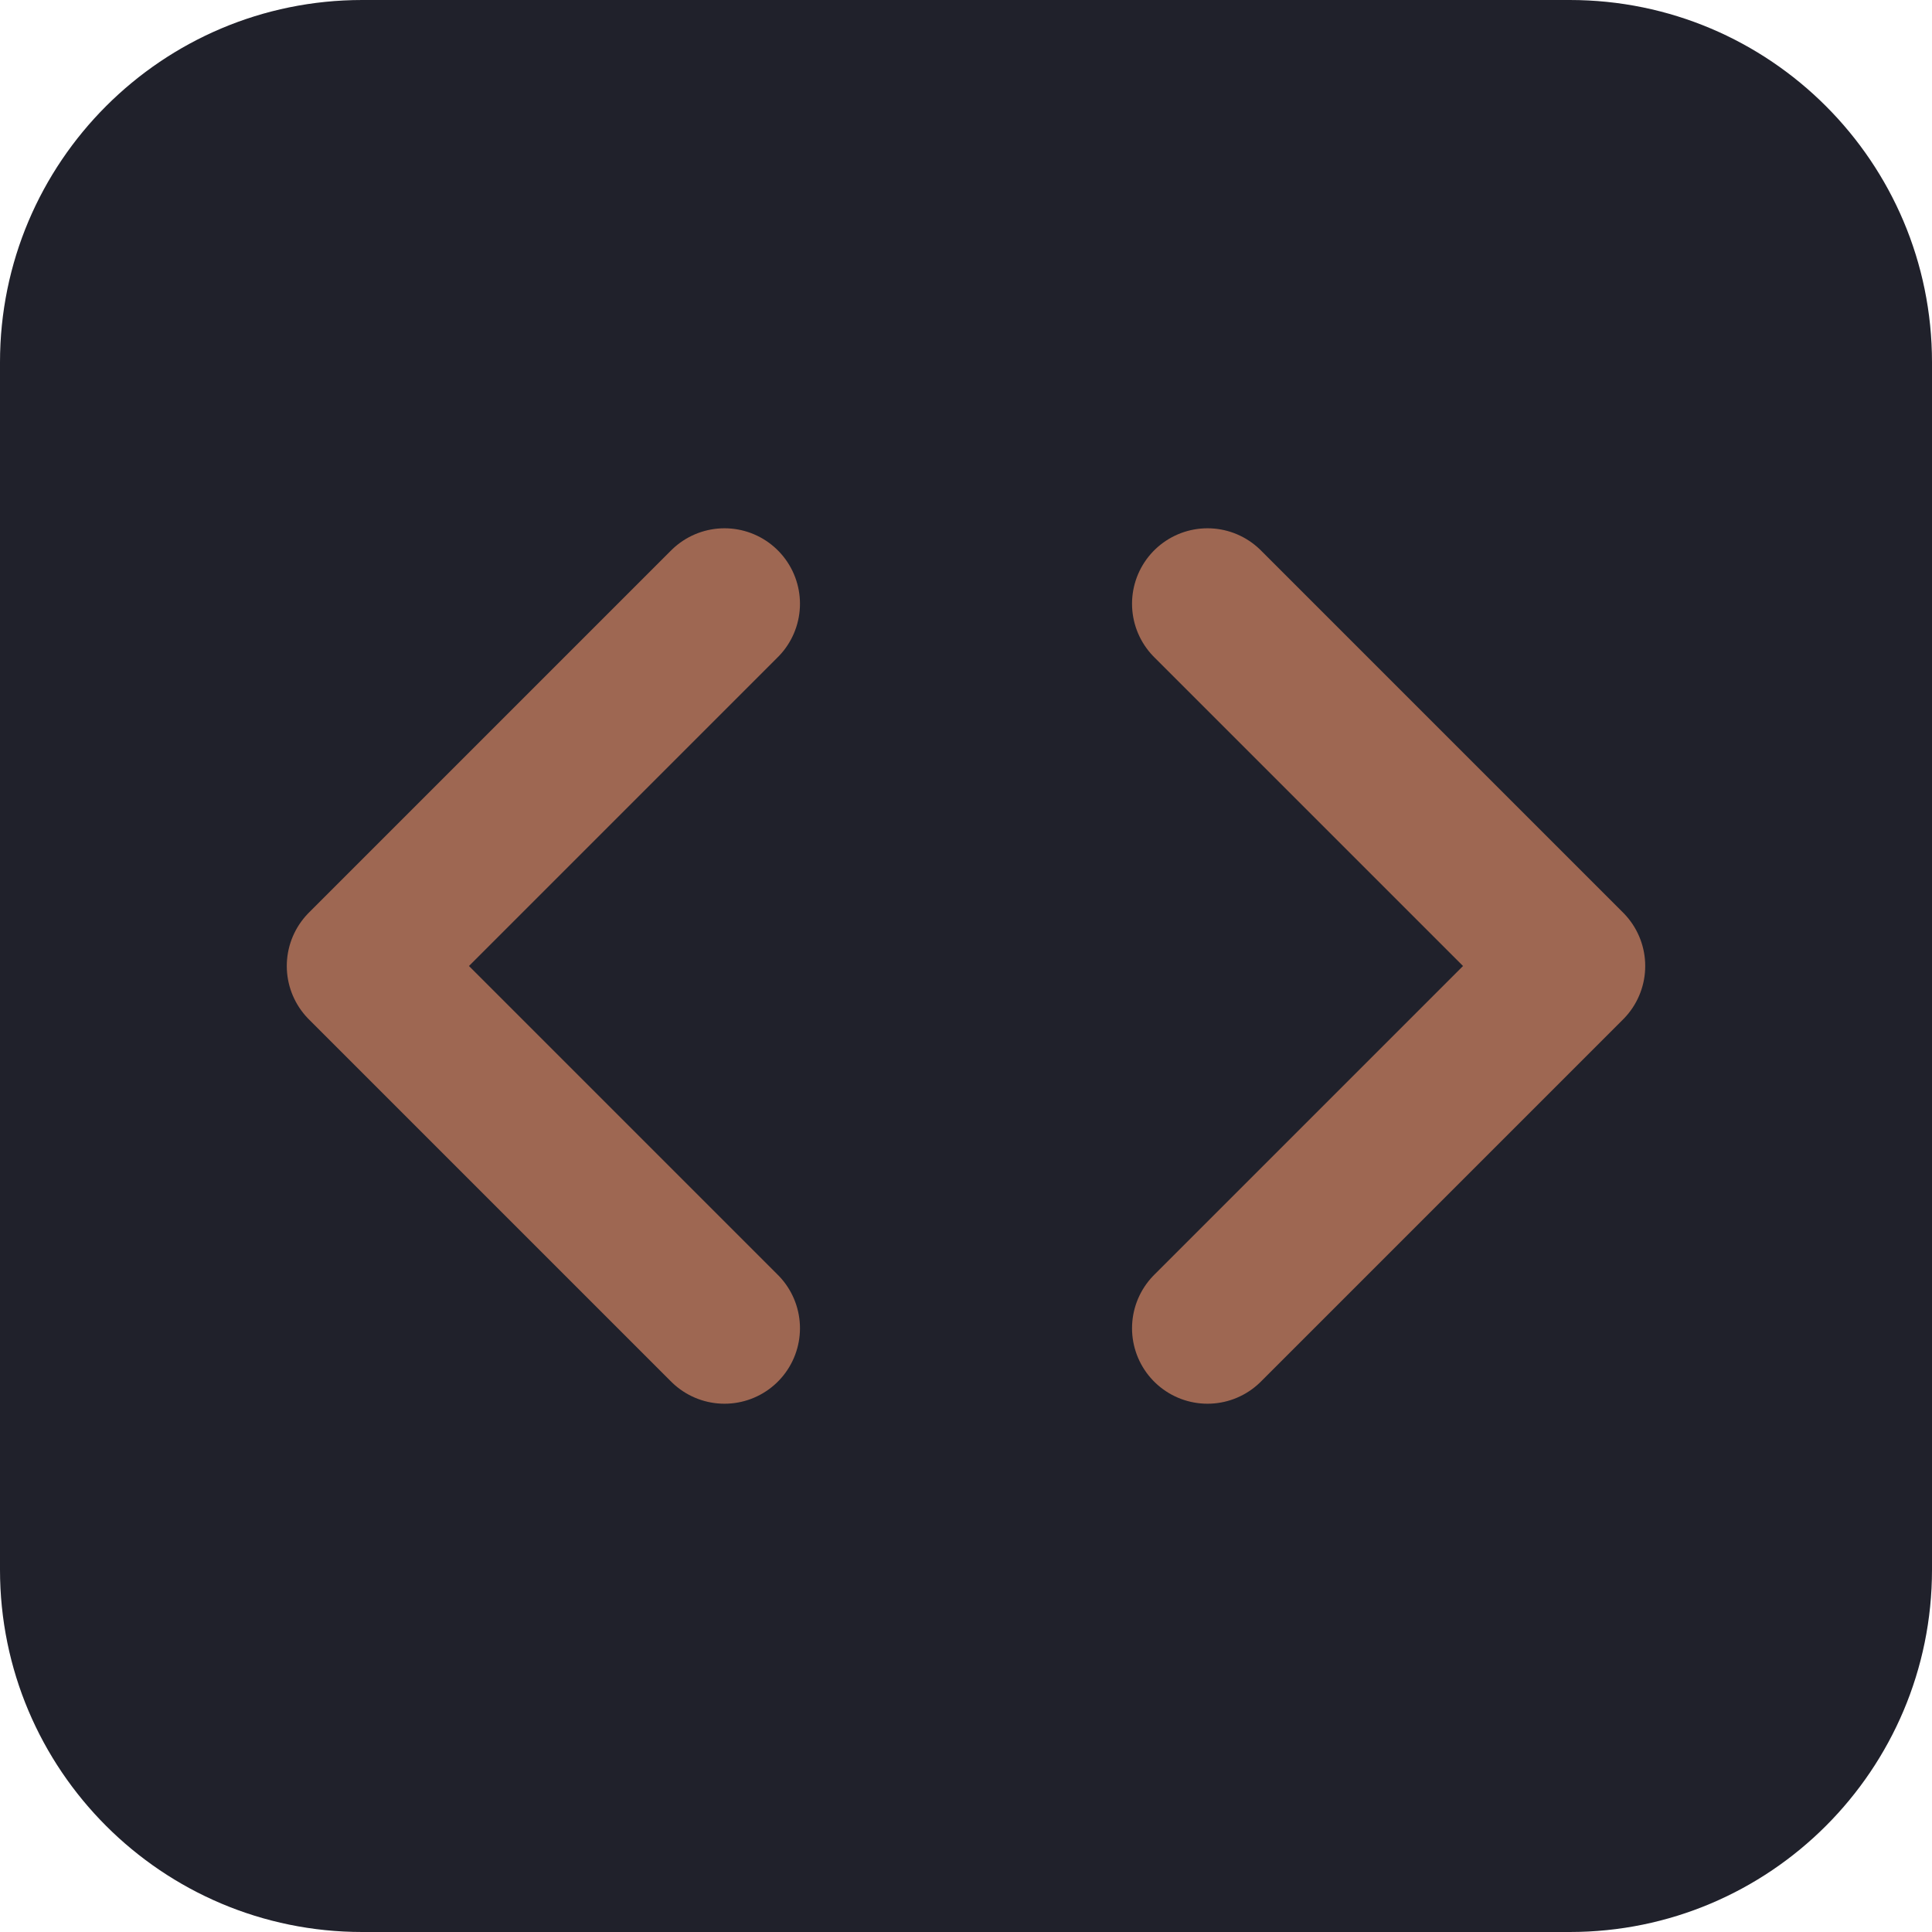
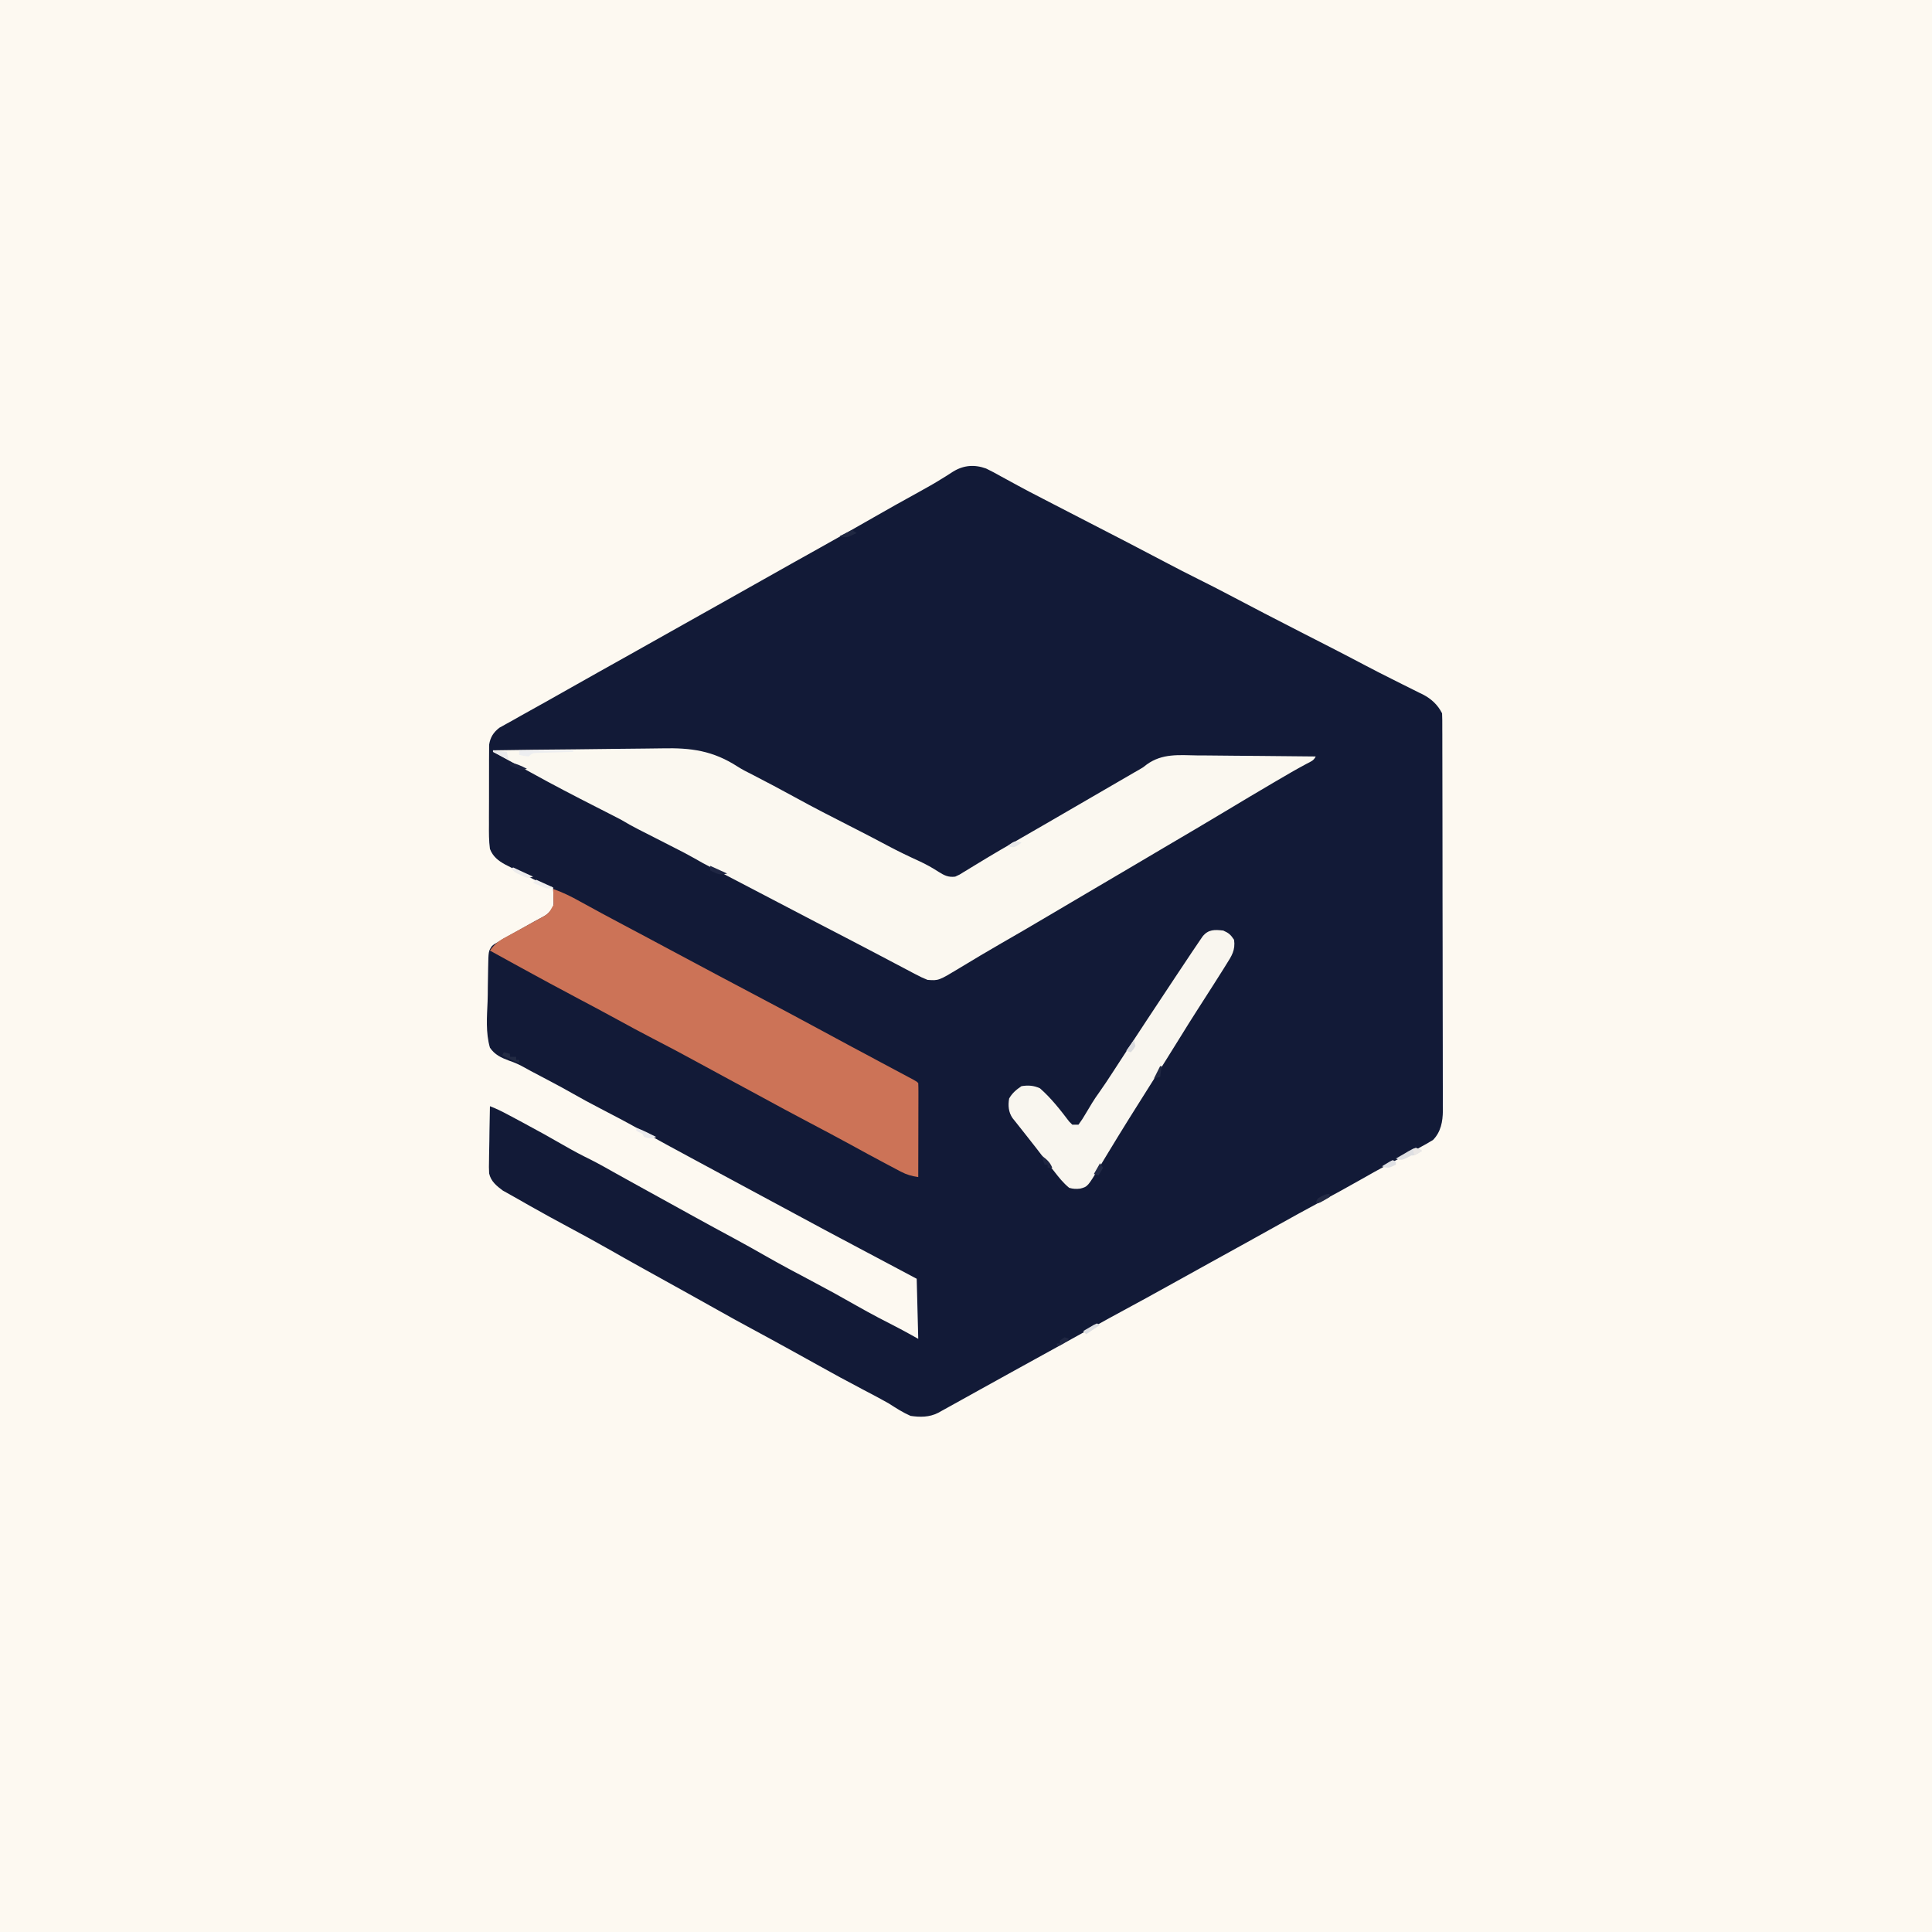
- <svg xmlns="http://www.w3.org/2000/svg" viewBox="0 0 32 32">
-   <rect width="32" height="32" rx="6" fill="#20212B" />
-   <path d="M12 10 6 16l6 6M20 10l6 6-6 6" fill="none" stroke="#9E6752" stroke-width="2.5" stroke-linecap="round" stroke-linejoin="round" />
+ <svg xmlns="http://www.w3.org/2000/svg" version="1.1" width="1254" height="1254">
+   <path d="M0 0 C413.82 0 827.64 0 1254 0 C1254 413.82 1254 827.64 1254 1254 C840.18 1254 426.36 1254 0 1254 C0 840.18 0 426.36 0 0 Z " fill="#FDF9F1" transform="translate(0,0)" />
+   <path d="M0 0 C3.25 1.55 6.37 3.24 9.51 5.02 C10.69 5.66 11.87 6.3 13.05 6.94 C15.49 8.26 17.93 9.59 20.36 10.93 C25.87 13.96 31.48 16.83 37.07 19.71 C39.31 20.87 41.55 22.03 43.79 23.19 C51.71 27.29 59.64 31.38 67.57 35.46 C83.89 43.86 100.2 52.26 116.41 60.84 C123.55 64.62 130.72 68.3 137.95 71.9 C144.34 75.07 150.7 78.31 157.01 81.65 C172.65 89.92 188.37 98.05 204.13 106.11 C205.02 106.57 205.91 107.02 206.82 107.49 C211.24 109.75 215.65 112.01 220.07 114.26 C229.05 118.85 238 123.49 246.92 128.21 C252.33 131.07 257.77 133.83 263.25 136.56 C265.5 137.69 267.75 138.82 270 139.96 C271.53 140.72 273.06 141.47 274.58 142.23 C276.85 143.34 279.11 144.48 281.37 145.63 C282.05 145.95 282.72 146.28 283.42 146.61 C288.88 149.42 293.17 153.34 295.95 158.9 C296.04 160.35 296.08 161.81 296.08 163.27 C296.09 164.2 296.09 165.12 296.09 166.07 C296.09 167.61 296.09 167.61 296.09 169.17 C296.1 170.26 296.1 171.34 296.11 172.45 C296.12 176.1 296.12 179.75 296.12 183.4 C296.13 186 296.14 188.61 296.14 191.22 C296.16 199.06 296.17 206.9 296.18 214.74 C296.19 218.43 296.19 222.12 296.2 225.81 C296.21 238.09 296.23 250.36 296.24 262.64 C296.24 265.83 296.24 269.01 296.24 272.2 C296.24 272.99 296.24 273.78 296.24 274.6 C296.25 287.42 296.28 300.25 296.31 313.07 C296.34 326.24 296.36 339.4 296.36 352.57 C296.37 359.96 296.37 367.35 296.4 374.74 C296.42 381.7 296.43 388.65 296.42 395.61 C296.42 398.16 296.42 400.72 296.44 403.27 C296.45 406.75 296.45 410.24 296.43 413.73 C296.45 415.24 296.45 415.24 296.47 416.78 C296.4 423.89 295.19 430.58 290.05 435.84 C289.38 436.23 288.71 436.62 288.02 437.02 C287.23 437.49 286.44 437.95 285.62 438.44 C284.74 438.92 283.86 439.4 282.95 439.9 C281.96 440.44 280.98 440.99 279.97 441.55 C277.2 443.06 274.41 444.55 271.62 446.01 C268.5 447.65 265.4 449.3 262.29 450.96 C261.67 451.29 261.04 451.62 260.39 451.97 C254.65 455.04 248.98 458.23 243.32 461.46 C234.05 466.75 224.69 471.84 215.28 476.88 C206.96 481.34 198.69 485.89 190.45 490.5 C185.35 493.35 180.24 496.18 175.13 499.02 C173.42 499.97 173.42 499.97 171.67 500.95 C162.66 505.95 153.65 510.93 144.62 515.9 C135.78 520.77 126.95 525.67 118.13 530.58 C108.58 535.9 98.98 541.15 89.36 546.34 C82.93 549.81 76.52 553.33 70.14 556.89 C63.15 560.79 56.14 564.66 49.13 568.52 C47.89 569.21 46.65 569.89 45.41 570.58 C40.94 573.04 36.48 575.5 32.02 577.96 C27.6 580.39 23.18 582.83 18.76 585.27 C18.15 585.61 17.54 585.95 16.91 586.29 C9.73 590.25 2.55 594.22 -4.62 598.21 C-7.43 599.77 -10.24 601.33 -13.05 602.9 C-13.92 603.38 -14.8 603.86 -15.69 604.36 C-18.46 605.9 -21.22 607.43 -23.99 608.96 C-24.85 609.44 -25.71 609.91 -26.6 610.41 C-27.79 611.07 -27.79 611.07 -29.02 611.74 C-29.73 612.13 -30.43 612.53 -31.16 612.93 C-36.85 615.83 -42.85 615.81 -49.05 614.9 C-54.05 612.7 -58.47 609.85 -63.05 606.9 C-64.77 605.92 -66.5 604.96 -68.24 604.02 C-69.12 603.54 -70 603.07 -70.9 602.57 C-74.15 600.84 -77.41 599.13 -80.67 597.42 C-89.97 592.56 -99.17 587.54 -108.32 582.42 C-113.93 579.29 -119.56 576.19 -125.18 573.08 C-126.11 572.57 -126.11 572.57 -127.06 572.04 C-135.64 567.31 -144.24 562.61 -152.87 557.96 C-159.85 554.19 -166.81 550.38 -173.71 546.47 C-180.08 542.87 -186.47 539.32 -192.87 535.77 C-194.02 535.13 -195.17 534.49 -196.36 533.83 C-202.23 530.57 -208.11 527.31 -213.99 524.05 C-216.26 522.79 -218.53 521.53 -220.8 520.27 C-221.93 519.65 -223.05 519.02 -224.2 518.38 C-231.36 514.41 -238.5 510.38 -245.62 506.33 C-253.7 501.74 -261.85 497.28 -270.05 492.9 C-278.6 488.32 -287.11 483.67 -295.55 478.9 C-296.47 478.38 -297.38 477.86 -298.32 477.33 C-300.05 476.35 -301.79 475.35 -303.51 474.36 C-305.24 473.36 -306.97 472.39 -308.72 471.43 C-309.58 470.95 -310.44 470.46 -311.33 469.96 C-312.48 469.33 -312.48 469.33 -313.65 468.68 C-317.74 465.64 -321.45 462.67 -322.57 457.5 C-322.75 454.69 -322.73 451.96 -322.64 449.15 C-322.63 448.14 -322.62 447.13 -322.61 446.09 C-322.58 442.87 -322.5 439.67 -322.43 436.46 C-322.4 434.27 -322.37 432.09 -322.35 429.91 C-322.28 424.57 -322.18 419.23 -322.05 413.9 C-318.11 415.38 -314.46 417.19 -310.74 419.17 C-310.14 419.49 -309.54 419.81 -308.92 420.14 C-306.96 421.18 -305.01 422.22 -303.05 423.27 C-302.05 423.8 -302.05 423.8 -301.03 424.35 C-291.54 429.42 -282.16 434.63 -272.85 440.01 C-267.67 443 -262.44 445.77 -257.07 448.38 C-250.89 451.48 -244.9 454.95 -238.87 458.32 C-233.34 461.41 -227.79 464.46 -222.24 467.52 C-219.73 468.9 -217.22 470.29 -214.71 471.67 C-214.08 472.02 -213.45 472.37 -212.8 472.73 C-208.39 475.16 -203.99 477.59 -199.58 480.02 C-197.14 481.38 -194.69 482.73 -192.24 484.08 C-191.34 484.58 -191.34 484.58 -190.41 485.09 C-181.21 490.18 -171.97 495.19 -162.71 500.18 C-156.11 503.75 -149.57 507.42 -143.05 511.15 C-133.13 516.8 -123.07 522.17 -112.97 527.49 C-103.3 532.59 -93.74 537.84 -84.25 543.28 C-74.92 548.6 -65.39 553.54 -55.82 558.43 C-51.86 560.52 -47.97 562.72 -44.05 564.9 C-44.38 552.03 -44.71 539.16 -45.05 525.9 C-51.98 522.21 -51.98 522.21 -59.05 518.46 C-61.32 517.25 -63.58 516.05 -65.84 514.85 C-72.38 511.38 -78.92 507.91 -85.46 504.44 C-98.39 497.58 -111.32 490.7 -124.18 483.71 C-131.79 479.57 -139.42 475.48 -147.05 471.4 C-156.76 466.21 -166.44 460.99 -176.11 455.74 C-181.24 452.96 -186.37 450.18 -191.52 447.43 C-201.95 441.84 -212.34 436.2 -222.62 430.33 C-231.7 425.14 -240.92 420.27 -250.22 415.48 C-256.4 412.29 -262.5 409.02 -268.53 405.56 C-273.01 403 -277.54 400.55 -282.1 398.14 C-282.74 397.8 -283.38 397.46 -284.05 397.1 C-287.88 395.07 -291.71 393.05 -295.55 391.04 C-296.79 390.38 -298.01 389.7 -299.23 389.01 C-302.67 387.06 -305.97 385.54 -309.73 384.3 C-314.77 382.41 -318.99 380.48 -322.05 375.9 C-324.86 366.25 -323.99 355.76 -323.57 345.83 C-323.46 342.83 -323.44 339.83 -323.43 336.82 C-323.41 333.92 -323.35 331.02 -323.28 328.12 C-323.25 326.74 -323.23 325.35 -323.21 323.97 C-323.01 313.35 -323.01 313.35 -320.82 310.02 C-319.31 308.7 -319.31 308.7 -316.05 306.9 C-315.19 306.35 -314.33 305.81 -313.44 305.25 C-312.57 304.77 -311.71 304.3 -310.82 303.81 C-309.85 303.27 -308.89 302.73 -307.89 302.18 C-306.39 301.36 -306.39 301.36 -304.87 300.52 C-300.91 298.34 -296.98 296.13 -293.05 293.9 C-291.49 293.06 -291.49 293.06 -289.9 292.2 C-284.67 289.43 -284.67 289.43 -281.1 284.94 C-280.64 282.62 -280.64 282.62 -280.87 278.96 C-280.87 278.27 -280.87 277.59 -280.87 276.89 C-280.88 275.22 -280.96 273.56 -281.05 271.9 C-281.9 271.64 -282.75 271.38 -283.62 271.11 C-287.25 269.83 -290.62 268.22 -294.03 266.45 C-294.99 265.94 -294.99 265.94 -295.98 265.43 C-297.34 264.72 -298.69 264.01 -300.05 263.29 C-302.11 262.21 -304.17 261.16 -306.24 260.1 C-307.57 259.4 -308.89 258.71 -310.21 258.01 C-311.13 257.55 -311.13 257.55 -312.07 257.08 C-316.65 254.6 -320.18 251.8 -322.05 246.9 C-322.77 241.56 -322.73 236.26 -322.68 230.89 C-322.68 229.32 -322.69 227.76 -322.69 226.19 C-322.69 222.91 -322.68 219.64 -322.65 216.36 C-322.62 212.17 -322.62 207.99 -322.64 203.8 C-322.65 200.56 -322.64 197.33 -322.63 194.1 C-322.62 192.55 -322.62 191.01 -322.63 189.46 C-322.63 187.3 -322.61 185.14 -322.59 182.98 C-322.58 181.14 -322.58 181.14 -322.57 179.27 C-321.83 174.44 -319.74 171.2 -315.89 168.23 C-315.11 167.8 -314.33 167.37 -313.53 166.93 C-312.65 166.43 -311.77 165.94 -310.86 165.43 C-309.94 164.92 -309.01 164.42 -308.05 163.9 C-306.17 162.83 -304.29 161.77 -302.42 160.7 C-300.4 159.58 -298.38 158.46 -296.37 157.33 C-294.14 156.09 -291.92 154.85 -289.7 153.61 C-288.58 152.99 -287.47 152.37 -286.32 151.73 C-281.39 148.97 -276.47 146.18 -271.55 143.4 C-258.36 135.93 -245.12 128.53 -231.89 121.12 C-219.81 114.37 -207.75 107.6 -195.72 100.79 C-187.62 96.21 -179.51 91.67 -171.39 87.13 C-164.43 83.23 -157.49 79.32 -150.55 75.4 C-142.61 70.9 -134.65 66.42 -126.68 61.96 C-125.64 61.37 -124.6 60.79 -123.52 60.19 C-118.32 57.28 -113.11 54.37 -107.9 51.46 C-96.37 45.02 -84.87 38.52 -73.42 31.95 C-63.53 26.28 -53.59 20.7 -43.6 15.22 C-38.51 12.42 -33.48 9.59 -28.56 6.51 C-27.3 5.73 -27.3 5.73 -26.01 4.94 C-24.49 4 -22.98 3.03 -21.49 2.04 C-14.65 -2.18 -7.59 -2.75 0 0 Z " fill="#121A37" transform="translate(640.053,304.1047)" />
+   <path d="M0 0 C17.6 -0.28 35.19 -0.49 52.79 -0.62 C60.96 -0.68 69.13 -0.77 77.3 -0.91 C84.44 -1.03 91.57 -1.1 98.71 -1.13 C102.48 -1.14 106.24 -1.18 110.01 -1.27 C128.58 -1.69 142.81 0.24 158.8 10.6 C161.76 12.48 164.81 14.04 167.94 15.59 C177.44 20.5 186.89 25.46 196.25 30.62 C207.9 37.05 219.74 43.08 231.59 49.13 C233.17 49.94 234.76 50.75 236.35 51.56 C237.11 51.95 237.88 52.35 238.67 52.75 C244.35 55.66 250 58.62 255.62 61.62 C262.48 65.28 269.44 68.65 276.51 71.87 C280.95 73.92 285.08 76.18 289.17 78.86 C292.92 81.2 295.47 82.55 300 82 C302.81 80.74 302.81 80.74 305.66 78.92 C306.75 78.26 307.84 77.6 308.97 76.92 C309.55 76.57 310.12 76.21 310.71 75.85 C313.14 74.36 315.58 72.89 318.01 71.42 C319.25 70.68 320.48 69.93 321.72 69.18 C326.99 65.99 332.32 62.91 337.69 59.88 C345.05 55.69 352.38 51.46 359.69 47.19 C368.11 42.26 376.55 37.37 385 32.5 C395.52 26.44 406.01 20.34 416.49 14.22 C417.79 13.49 417.79 13.49 419.11 12.74 C421.98 11.09 421.98 11.09 424.35 9.18 C434.4 1.94 445.16 3.11 457.05 3.32 C459.27 3.33 461.5 3.34 463.72 3.35 C469.54 3.37 475.36 3.44 481.18 3.52 C487.13 3.59 493.09 3.62 499.04 3.66 C510.69 3.73 522.35 3.85 534 4 C532.63 6.74 531 7.22 528.29 8.63 C521.54 12.22 514.96 16.06 508.38 19.94 C507.44 20.49 507.44 20.49 506.48 21.05 C496.61 26.84 486.79 32.7 476.98 38.6 C463.31 46.83 449.55 54.92 435.8 63 C429.27 66.83 422.76 70.7 416.25 74.56 C406.08 80.6 395.88 86.6 385.67 92.57 C376.87 97.72 368.08 102.91 359.31 108.12 C349.48 113.97 339.59 119.71 329.67 125.4 C320.74 130.54 311.9 135.82 303.09 141.17 C289.24 149.55 289.24 149.55 282 149 C279.33 147.93 276.98 146.84 274.47 145.48 C273.76 145.12 273.06 144.75 272.33 144.37 C270.05 143.18 267.77 141.96 265.5 140.75 C263.91 139.92 262.32 139.08 260.73 138.25 C257.58 136.6 254.44 134.94 251.29 133.27 C246.77 130.88 242.24 128.51 237.7 126.15 C235 124.75 232.3 123.34 229.61 121.93 C223.17 118.56 216.71 115.22 210.25 111.88 C201.86 107.53 193.49 103.17 185.14 98.76 C178.61 95.31 172.05 91.9 165.5 88.5 C157.78 84.49 150.07 80.48 142.38 76.44 C141.62 76.04 140.87 75.65 140.1 75.25 C139.39 74.87 138.69 74.5 137.96 74.12 C137.36 73.81 136.76 73.49 136.14 73.17 C134.35 72.19 132.58 71.18 130.82 70.16 C126.6 67.74 122.29 65.54 117.96 63.34 C117.12 62.91 116.27 62.48 115.4 62.03 C111.82 60.2 108.24 58.38 104.66 56.55 C102.03 55.21 99.4 53.87 96.77 52.53 C95.97 52.12 95.16 51.71 94.33 51.29 C90.47 49.31 86.72 47.24 83 45 C80.27 43.55 77.51 42.15 74.75 40.75 C73.11 39.91 71.46 39.07 69.81 38.23 C68.95 37.8 68.1 37.36 67.21 36.91 C52.88 29.61 38.63 22.23 24.57 14.42 C19.6 11.67 14.61 8.97 9.62 6.25 C7.76 5.23 5.9 4.22 4.04 3.2 C2.87 2.56 2.87 2.56 1.67 1.91 C1.12 1.61 0.57 1.31 0 1 C0 0.67 0 0.34 0 0 Z " fill="#FBF8F0" transform="translate(320,487)" />
+   <path d="M0 0 C6.22 2.15 11.77 4.91 17.5 8.12 C26.83 13.28 36.21 18.33 45.62 23.31 C48.39 24.78 51.15 26.24 53.91 27.71 C54.6 28.07 55.28 28.43 55.98 28.8 C62.67 32.35 69.33 35.92 76 39.5 C85.86 44.79 95.74 50.06 105.62 55.31 C106.29 55.66 106.95 56.01 107.63 56.38 C115.33 60.47 123.03 64.55 130.74 68.62 C144.27 75.77 157.79 82.93 171.24 90.24 C178.73 94.32 186.23 98.35 193.75 102.38 C194.9 102.99 196.05 103.61 197.24 104.24 C202.81 107.23 208.38 110.21 213.96 113.18 C216.57 114.58 219.19 115.97 221.8 117.37 C223.05 118.04 224.31 118.7 225.56 119.37 C227.29 120.3 229.03 121.22 230.76 122.15 C231.75 122.68 232.74 123.2 233.76 123.75 C236 125 236 125 237 126 C237.09 127.9 237.12 129.81 237.11 131.71 C237.11 132.93 237.11 134.16 237.11 135.41 C237.11 136.76 237.1 138.1 237.1 139.44 C237.1 140.81 237.09 142.17 237.09 143.54 C237.09 147.14 237.08 150.74 237.07 154.35 C237.06 158.02 237.05 161.69 237.05 165.37 C237.04 172.58 237.02 179.79 237 187 C232.75 186.36 229.53 185.49 225.72 183.48 C224.23 182.7 224.23 182.7 222.71 181.9 C221.12 181.05 221.12 181.05 219.5 180.19 C218.38 179.6 217.27 179.01 216.12 178.41 C208.36 174.3 200.64 170.1 192.95 165.87 C184.35 161.16 175.67 156.58 167 152 C155.74 146.05 144.51 140.05 133.34 133.92 C126.14 129.98 118.91 126.1 111.67 122.21 C105.64 118.97 99.62 115.7 93.62 112.41 C83.92 107.08 74.13 101.93 64.3 96.85 C56.74 92.93 49.26 88.9 41.8 84.8 C33.57 80.29 25.29 75.89 17 71.5 C4.28 64.76 -8.39 57.94 -21 51 C-22.93 49.94 -24.86 48.88 -26.79 47.82 C-31.53 45.22 -36.26 42.61 -41 40 C-38.22 36.15 -35.7 33.94 -31.53 31.7 C-29.93 30.82 -29.93 30.82 -28.3 29.93 C-27.19 29.33 -26.08 28.74 -24.94 28.12 C-20.61 25.78 -16.3 23.4 -12 21 C-10.94 20.42 -9.88 19.85 -8.78 19.26 C-2.84 15.99 -2.84 15.99 0.29 10.25 C0.24 8.43 0.24 8.43 0.19 6.56 C0.18 4.71 0.18 4.71 0.17 2.82 C0.11 1.89 0.06 0.96 0 0 Z " fill="#CC7357" transform="translate(359,577)" />
+   <path d="M0 0 C3.63 1.62 4.77 2.66 7 6 C7.93 12.66 5.45 16.48 2 21.88 C1.47 22.73 0.94 23.59 0.39 24.48 C-1.39 27.33 -3.19 30.17 -5 33 C-5.64 34 -6.27 35 -6.93 36.03 C-10.29 41.3 -13.66 46.56 -17.04 51.82 C-20.67 57.47 -24.23 63.16 -27.75 68.88 C-34.24 79.41 -40.85 89.88 -47.48 100.33 C-56.71 114.9 -65.87 129.51 -74.79 144.27 C-75.42 145.31 -76.05 146.35 -76.7 147.42 C-77.91 149.43 -79.12 151.44 -80.33 153.45 C-88.04 166.21 -88.04 166.21 -92.81 167.48 C-95.51 167.81 -97.36 167.74 -100 167 C-103.91 163.83 -106.93 159.97 -110 156 C-110.81 154.97 -111.63 153.93 -112.47 152.87 C-114.14 150.73 -115.79 148.57 -117.42 146.4 C-120.13 142.81 -122.9 139.28 -125.69 135.75 C-126.15 135.16 -126.61 134.58 -127.08 133.97 C-129.12 131.38 -131.16 128.8 -133.21 126.22 C-134.16 125.03 -134.16 125.03 -135.12 123.81 C-135.66 123.14 -136.2 122.46 -136.76 121.77 C-139.44 117.95 -139.78 113.51 -139 109 C-137.01 105.5 -134.34 103.23 -131 101 C-126.66 100.29 -123 100.54 -119 102.38 C-111.75 108.72 -105.86 116.3 -100.04 123.95 C-99.37 124.62 -98.69 125.3 -98 126 C-96.68 126 -95.36 126 -94 126 C-92.19 123.56 -90.69 121.24 -89.19 118.62 C-88.29 117.13 -87.4 115.64 -86.5 114.15 C-86.07 113.42 -85.64 112.7 -85.19 111.96 C-83.78 109.65 -82.27 107.44 -80.69 105.25 C-77.54 100.83 -74.57 96.31 -71.62 91.75 C-64.91 81.36 -58.11 71.02 -51.31 60.69 C-50.78 59.88 -50.25 59.07 -49.7 58.23 C-43.53 48.86 -37.35 39.5 -31.12 30.17 C-29.44 27.65 -27.76 25.13 -26.08 22.61 C-22.44 17.11 -18.78 11.63 -15.06 6.19 C-14.54 5.42 -14.01 4.65 -13.47 3.86 C-9.73 -0.86 -5.53 -0.64 0 0 Z " fill="#F9F6EF" transform="translate(794,604)" />
+   <path d="M0 0 C11.55 0 23.1 0 35 0 C35 0.33 35 0.66 35 1 C33.84 1.03 33.84 1.03 32.66 1.06 C29.17 1.16 25.68 1.26 22.19 1.38 C20.97 1.41 19.76 1.44 18.51 1.47 C16.76 1.53 16.76 1.53 14.98 1.59 C13.91 1.62 12.83 1.65 11.73 1.68 C8.78 1.82 8.78 1.82 6 4 C2.81 3.62 2.81 3.62 0 3 C0 2.01 0 1.02 0 0 Z " fill="#EDEEF0" transform="translate(337,487)" />
+   <path d="M0 0 C0.52 0.4 1.04 0.8 1.58 1.21 C-3.17 4.21 -3.17 4.21 -5.42 4.21 C-6.85 4.98 -6.85 4.98 -8.3 5.77 C-11.63 7.31 -12.15 7.28 -15.42 6.21 C-13.35 4.98 -11.27 3.78 -9.17 2.59 C-8.29 2.06 -8.29 2.06 -7.39 1.52 C-2.96 -0.97 -2.96 -0.97 0 0 Z " fill="#DEDFE2" transform="translate(921.4219,745.7891)" />
+   <path d="M0 0 C2.97 0.33 5.94 0.66 9 1 C9.33 2.65 9.66 4.3 10 6 C6.7 4.35 3.4 2.7 0 1 C0 0.67 0 0.34 0 0 Z " fill="#EBEBEC" transform="translate(320,487)" />
+   <path d="M0 0 C4.5 1.69 8.73 3.82 13 6 C9.7 7.1 8.28 6.95 5 6 C4.67 5.34 4.34 4.68 4 4 C1.98 2.87 1.98 2.87 0 2 C0 1.34 0 0.68 0 0 Z " fill="#EAEAEC" transform="translate(413,732)" />
+   <path d="M0 0 C6.44 2.97 6.44 2.97 13 6 C9.41 7.2 8.76 6.74 5.44 5.19 C4.26 4.65 4.26 4.65 3.06 4.11 C1 3 1 3 -1 1 C-0.67 0.67 -0.34 0.34 0 0 Z " fill="#EDECEC" transform="translate(333,563)" />
+   <path d="M0 0 C1.98 0.5 1.98 0.5 4 1 C4 1.66 4 2.32 4 3 C5.32 3 6.64 3 8 3 C8 3.66 8 4.32 8 5 C8.66 5 9.32 5 10 5 C10 5.66 10 6.32 10 7 C6.21 5.55 2.61 3.85 -1 2 C-0.67 1.34 -0.34 0.68 0 0 Z " fill="#222A43" transform="translate(327,683)" />
+   <path d="M0 0 C3.63 1.65 7.26 3.3 11 5 C7.29 6.24 6.32 5.57 2.81 4.06 C1.91 3.68 1.01 3.3 0.08 2.91 C-0.61 2.61 -1.29 2.31 -2 2 C-1.34 1.34 -0.68 0.68 0 0 Z " fill="#EFEEEE" transform="translate(348,571)" />
+   <path d="M0 0 C3.63 1.65 7.26 3.3 11 5 C5.86 6.28 4.62 5.22 0 3 C0 2.01 0 1.02 0 0 Z " fill="#1F2643" transform="translate(461,562)" />
+   <path d="M0 0 C0.66 0.99 1.32 1.98 2 3 C1.01 4.65 0.02 6.3 -1 8 C-1.99 7.67 -2.98 7.34 -4 7 C-2.68 4.69 -1.36 2.38 0 0 Z " fill="#222A46" transform="translate(714,755)" />
+   <path d="M0 0 C3.24 2.39 5.51 4.2 7 8 C6.01 8 5.02 8 4 8 C4 7.34 4 6.68 4 6 C3.34 6 2.68 6 2 6 C1.34 4.02 0.68 2.04 0 0 Z " fill="#1E2541" transform="translate(676,750)" />
+   <path d="M0 0 C0.33 1.32 0.66 2.64 1 4 C-0.44 6.25 -0.44 6.25 -2 8 C-2.99 7.67 -3.98 7.34 -5 7 C-3.35 4.69 -1.7 2.38 0 0 Z " fill="#DADBDE" transform="translate(736,675)" />
+   <path d="M0 0 C4.13 0.61 7.33 2.04 11 4 C7.59 5.14 7 4.87 3.81 3.56 C3.1 3.28 2.38 2.99 1.64 2.69 C1.1 2.46 0.56 2.24 0 2 C0 1.34 0 0.68 0 0 Z " fill="#1A223F" transform="translate(331,495)" />
+   <path d="M0 0 C0.66 0.33 1.32 0.66 2 1 C-0.97 2.98 -3.94 4.96 -7 7 C-7.66 6.34 -8.32 5.68 -9 5 C-7.55 4.14 -6.09 3.28 -4.62 2.44 C-3.41 1.72 -3.41 1.72 -2.16 1 C-1.45 0.67 -0.74 0.34 0 0 Z " fill="#DEDFE2" transform="translate(712,859)" />
+   <path d="M0 0 C0 0.66 0 1.32 0 2 C-6.75 6 -6.75 6 -9 6 C-8 3 -8 3 -5.06 1.31 C-2 0 -2 0 0 0 Z " fill="#232A44" transform="translate(863,775)" />
+   <path d="M0 0 C0.99 0.66 1.98 1.32 3 2 C-3.5 5.12 -3.5 5.12 -8 4 C-5.36 2.68 -2.72 1.36 0 0 Z " fill="#202842" transform="translate(553,344)" />
+   <path d="M0 0 C0.66 0.33 1.32 0.66 2 1 C2 1.66 2 2.32 2 3 C-2.43 5.09 -2.43 5.09 -5.31 4.62 C-5.87 4.42 -6.43 4.21 -7 4 C-1.73 0.78 -1.73 0.78 0 0 Z " fill="#DFE0E3" transform="translate(904,753)" />
+   <path d="M0 0 C2.12 0.94 2.12 0.94 4 2 C1.52 3.49 1.52 3.49 -1 5 C-1.33 3.68 -1.66 2.36 -2 1 C-1.34 0.67 -0.68 0.34 0 0 Z " fill="#EAE7E5" transform="translate(919,745)" />
+   <path d="M0 0 C0.33 0 0.66 0 1 0 C0.67 2.31 0.34 4.62 0 7 C-1.32 7.33 -2.64 7.66 -4 8 C-2.68 5.36 -1.36 2.72 0 0 Z " fill="#212943" transform="translate(753,692)" />
+   <path d="M0 0 C0.99 0.33 1.98 0.66 3 1 C0.31 3.25 -1.65 4.88 -5 6 C-5 5.34 -5 4.68 -5 4 C-4.34 4 -3.68 4 -3 4 C-3 3.34 -3 2.68 -3 2 C-2.01 1.34 -1.02 0.68 0 0 Z " fill="#202743" transform="translate(691,868)" />
+   <path d="M0 0 C0.56 0.23 1.11 0.45 1.69 0.69 C-2.74 3.76 -2.74 3.76 -5.62 3.38 C-6.46 3.03 -6.46 3.03 -7.31 2.69 C-2.88 -0.39 -2.88 -0.39 0 0 Z " fill="#E7E8E9" transform="translate(661.3125,546.3125)" />
</svg>
